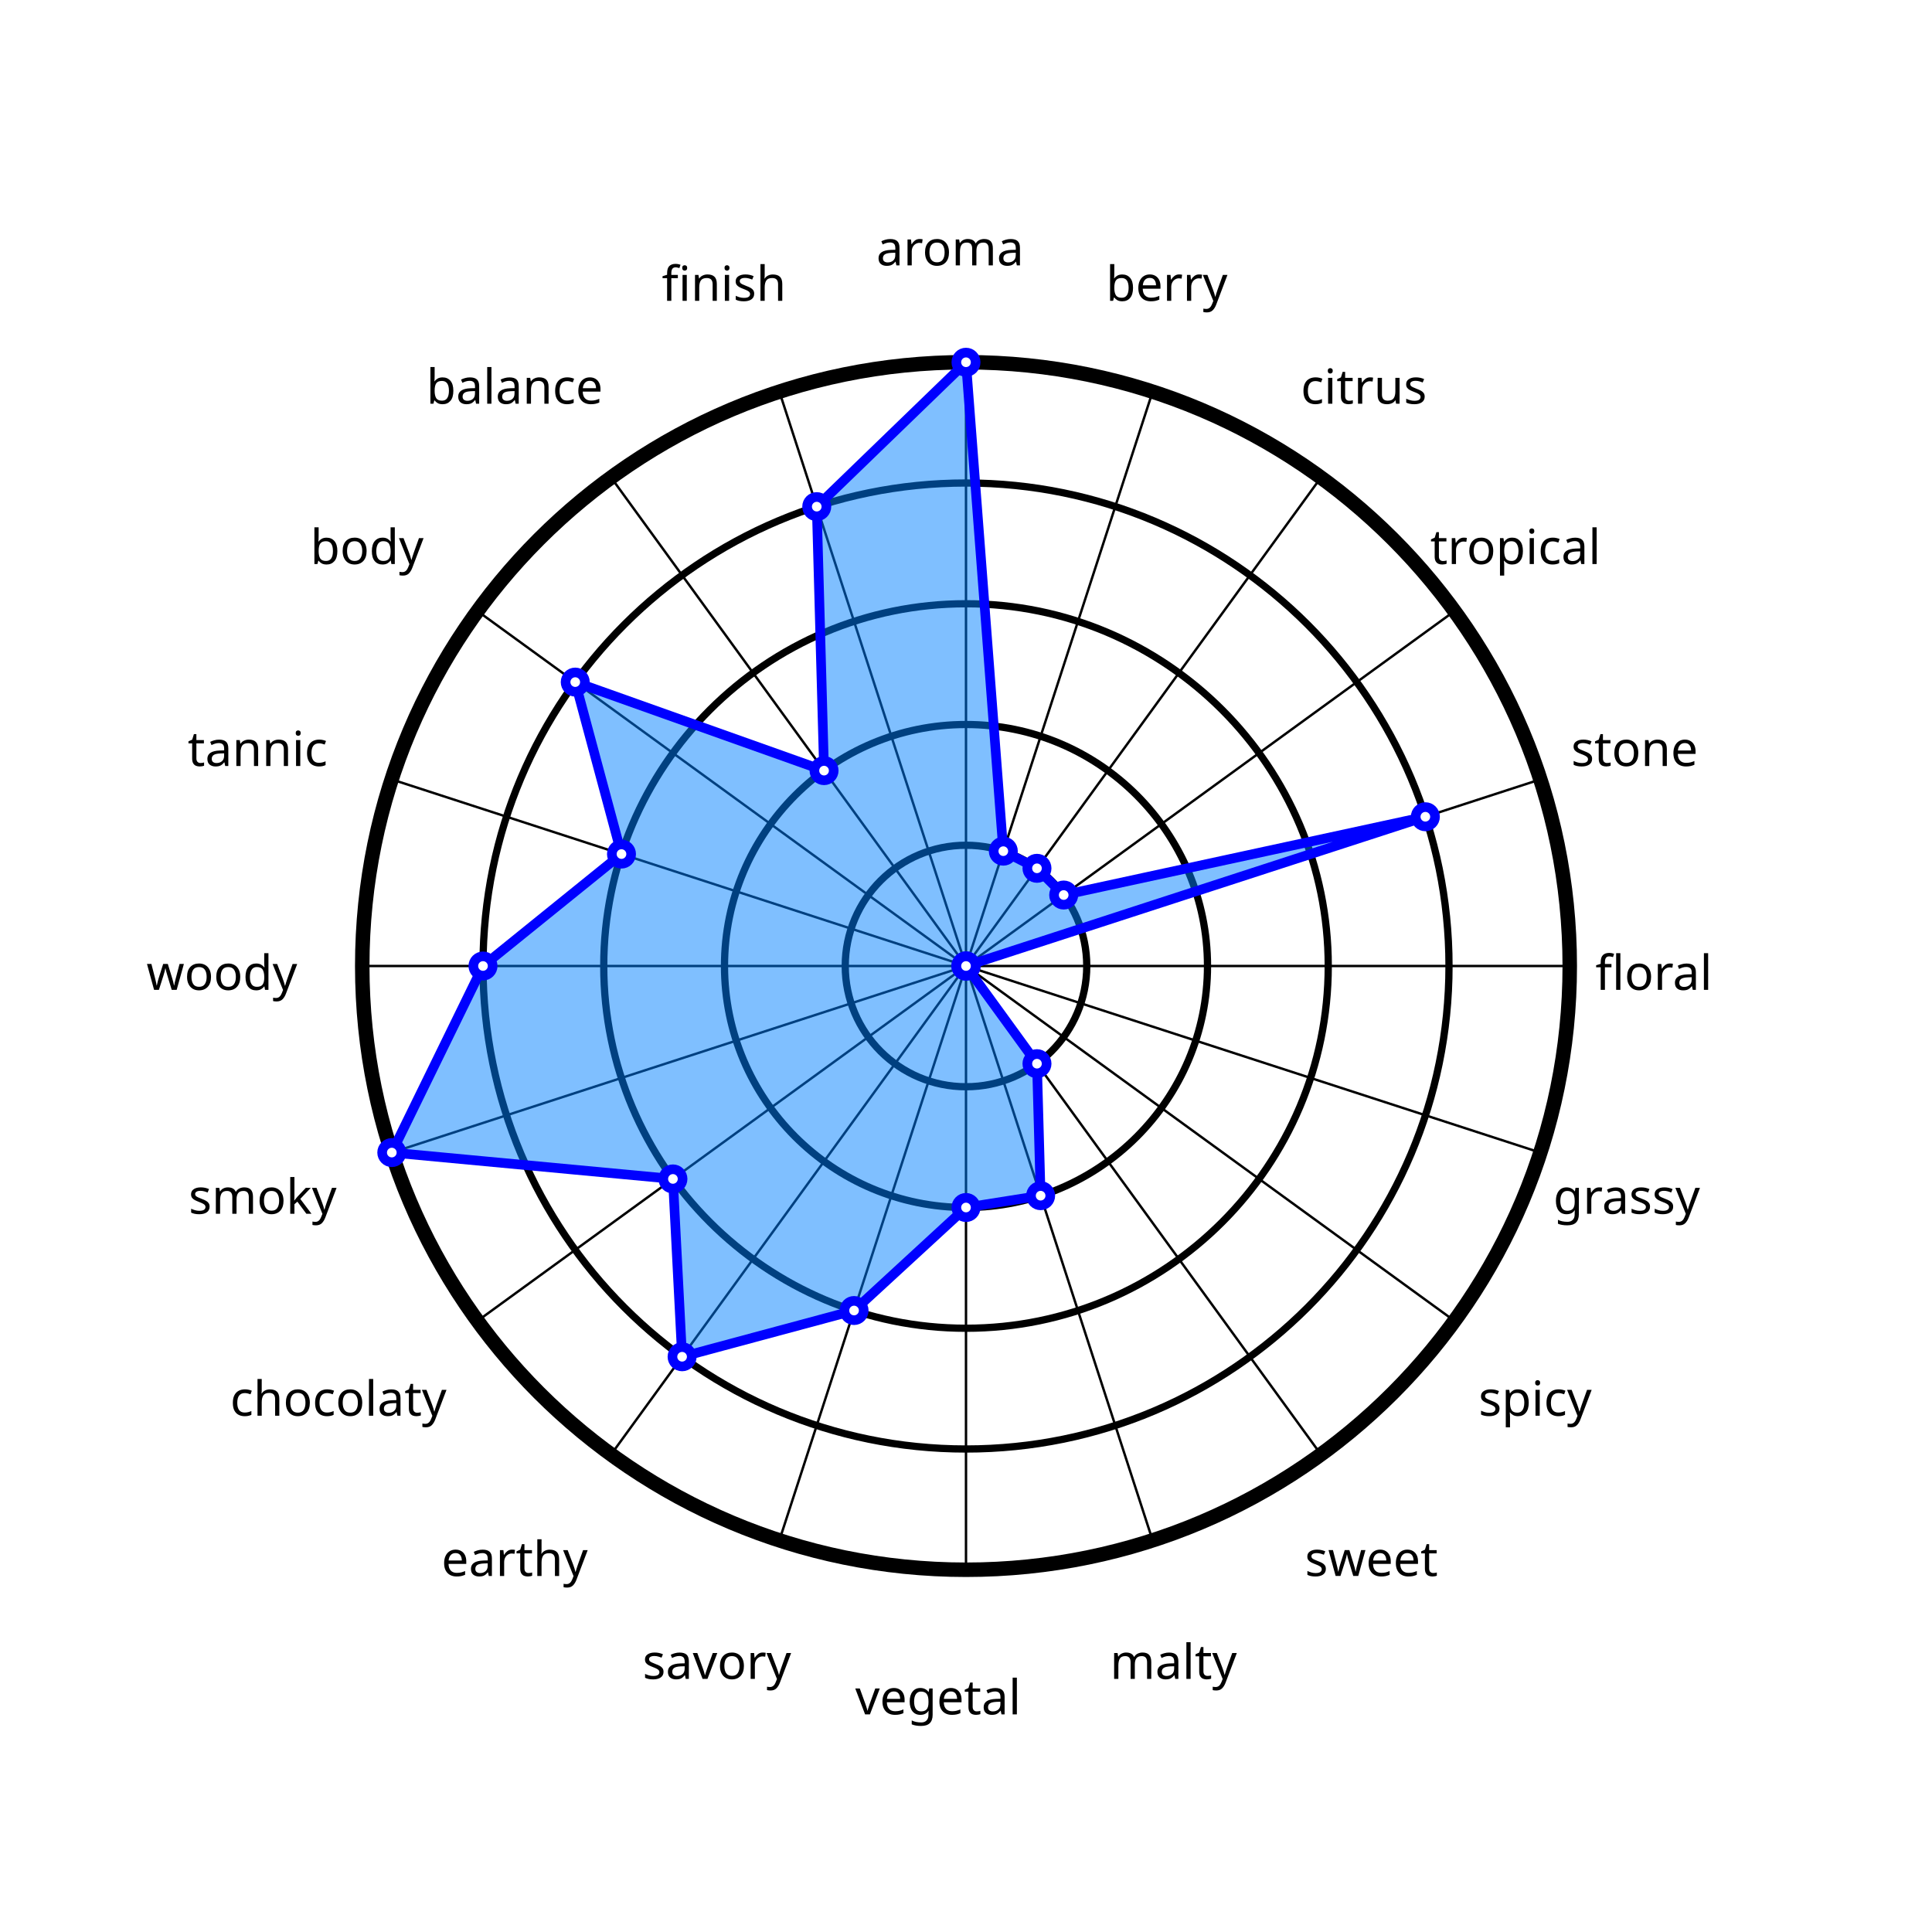
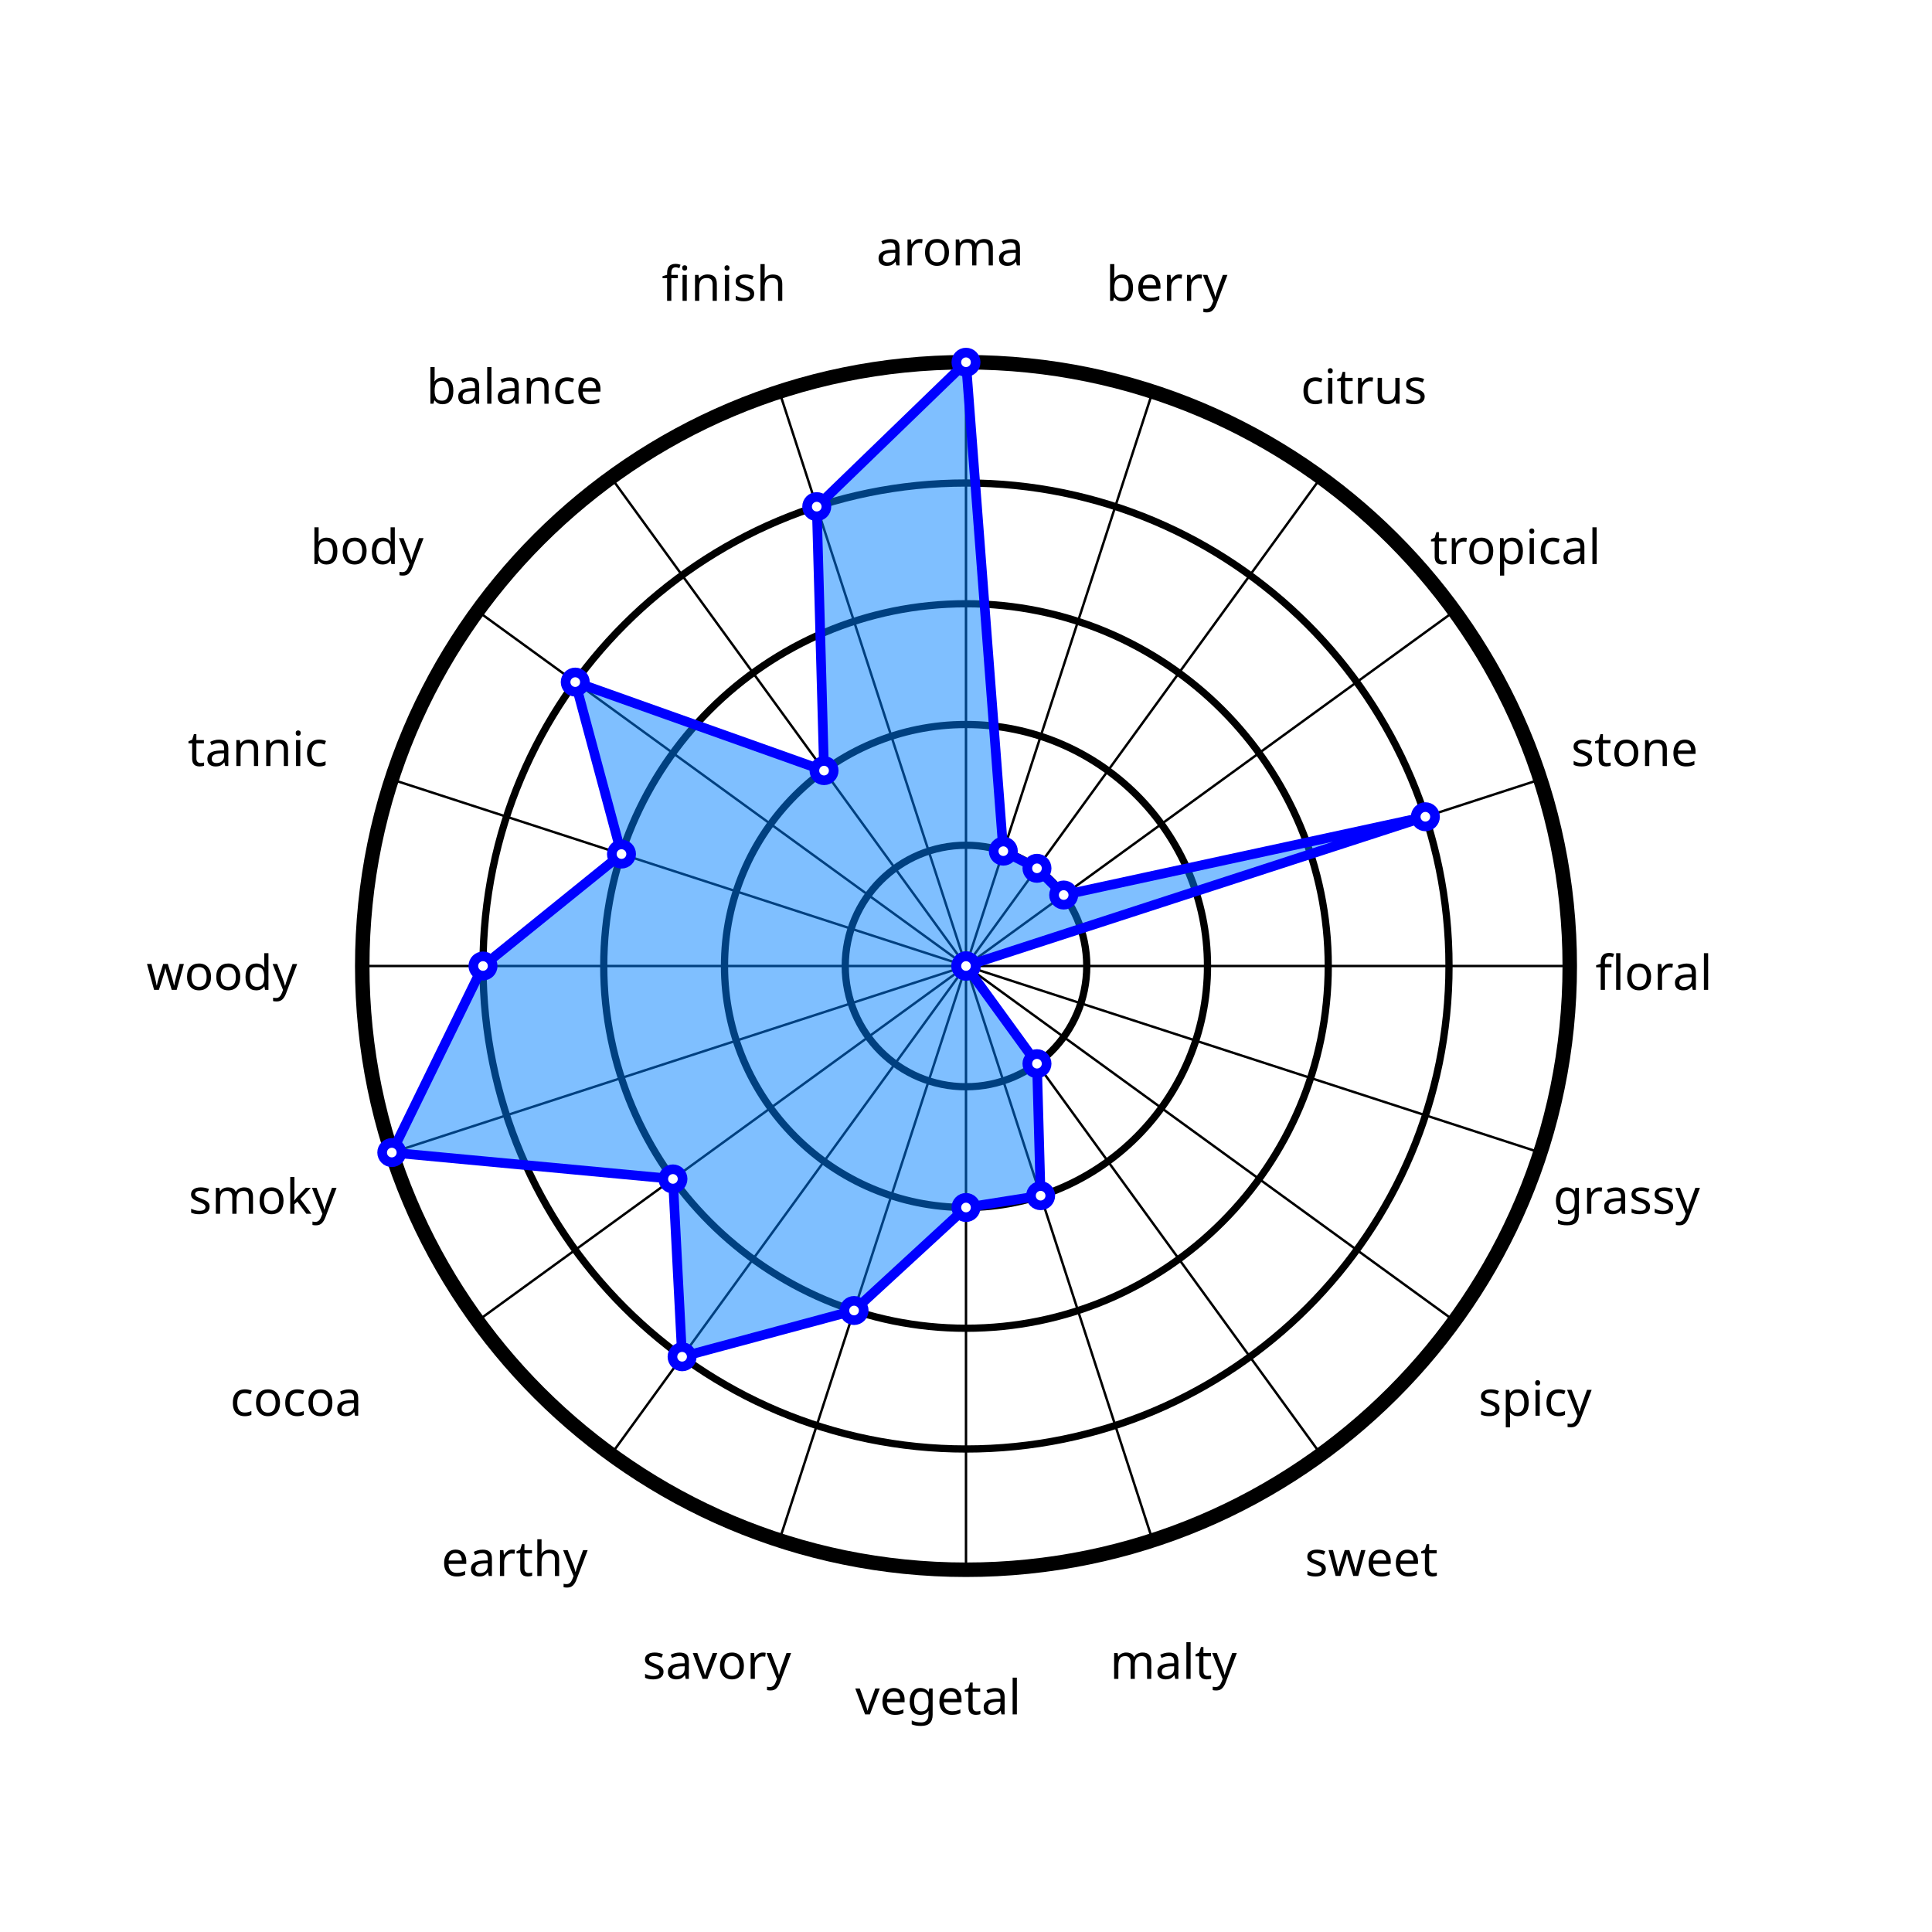
<svg xmlns="http://www.w3.org/2000/svg" id="d3wheel" class="wheel-container__flavor-wheel" viewBox="-400 -400 800 800" version="1.1" baseProfile="full" style="block-size:850px;height:850px;inline-size:850px;perspective-origin:425px 425px;transform-origin:425px 425px;width:850px;">
  <g class="flavor-wheel__ring-grid" style="block-size:auto;height:auto;inline-size:auto;overflow-block:visible;overflow-inline:visible;overflow-x:visible;overflow-y:visible;perspective-origin:400px 400px;transform-origin:0px 0px;width:auto;">
    <circle cx="0" cy="0" r="50" class="ring-grid__circle" style="block-size:auto;fill:none;height:auto;inline-size:auto;overflow-block:visible;overflow-inline:visible;overflow-x:visible;overflow-y:visible;perspective-origin:400px 400px;r:50px;stroke:rgb(0, 0, 0);stroke-width:3px;transform-origin:0px 0px;user-select:none;width:auto;" />
    <circle cx="0" cy="0" r="100" class="ring-grid__circle" style="block-size:auto;fill:none;height:auto;inline-size:auto;overflow-block:visible;overflow-inline:visible;overflow-x:visible;overflow-y:visible;perspective-origin:400px 400px;r:100px;stroke:rgb(0, 0, 0);stroke-width:3px;transform-origin:0px 0px;user-select:none;width:auto;" />
    <circle cx="0" cy="0" r="150" class="ring-grid__circle" style="block-size:auto;fill:none;height:auto;inline-size:auto;overflow-block:visible;overflow-inline:visible;overflow-x:visible;overflow-y:visible;perspective-origin:400px 400px;r:150px;stroke:rgb(0, 0, 0);stroke-width:3px;transform-origin:0px 0px;user-select:none;width:auto;" />
    <circle cx="0" cy="0" r="200" class="ring-grid__circle" style="block-size:auto;fill:none;height:auto;inline-size:auto;overflow-block:visible;overflow-inline:visible;overflow-x:visible;overflow-y:visible;perspective-origin:400px 400px;r:200px;stroke:rgb(0, 0, 0);stroke-width:3px;transform-origin:0px 0px;user-select:none;width:auto;" />
    <circle cx="0" cy="0" r="250" class="ring-grid__circle" style="block-size:auto;fill:none;height:auto;inline-size:auto;overflow-block:visible;overflow-inline:visible;overflow-x:visible;overflow-y:visible;perspective-origin:400px 400px;r:250px;stroke:rgb(0, 0, 0);stroke-width:6px;transform-origin:0px 0px;user-select:none;width:auto;" />
  </g>
  <g class="flavor-wheel__ray-grid" style="block-size:auto;height:auto;inline-size:auto;overflow-block:visible;overflow-inline:visible;overflow-x:visible;overflow-y:visible;perspective-origin:400px 400px;transform-origin:0px 0px;width:auto;">
    <line x1="0" y1="0" x2="250" y2="0" class="ray-grid__ray" style="block-size:auto;height:auto;inline-size:auto;overflow-block:visible;overflow-inline:visible;overflow-x:visible;overflow-y:visible;perspective-origin:400px 400px;stroke:rgb(0, 0, 0);transform-origin:0px 0px;user-select:none;width:auto;" />
    <line x1="0" y1="0" x2="237.764" y2="-77.254" class="ray-grid__ray" style="block-size:auto;height:auto;inline-size:auto;overflow-block:visible;overflow-inline:visible;overflow-x:visible;overflow-y:visible;perspective-origin:400px 400px;stroke:rgb(0, 0, 0);transform-origin:0px 0px;user-select:none;width:auto;" />
    <line x1="0" y1="0" x2="202.254" y2="-146.946" class="ray-grid__ray" style="block-size:auto;height:auto;inline-size:auto;overflow-block:visible;overflow-inline:visible;overflow-x:visible;overflow-y:visible;perspective-origin:400px 400px;stroke:rgb(0, 0, 0);transform-origin:0px 0px;user-select:none;width:auto;" />
    <line x1="0" y1="0" x2="146.946" y2="-202.254" class="ray-grid__ray" style="block-size:auto;height:auto;inline-size:auto;overflow-block:visible;overflow-inline:visible;overflow-x:visible;overflow-y:visible;perspective-origin:400px 400px;stroke:rgb(0, 0, 0);transform-origin:0px 0px;user-select:none;width:auto;" />
    <line x1="0" y1="0" x2="77.254" y2="-237.764" class="ray-grid__ray" style="block-size:auto;height:auto;inline-size:auto;overflow-block:visible;overflow-inline:visible;overflow-x:visible;overflow-y:visible;perspective-origin:400px 400px;stroke:rgb(0, 0, 0);transform-origin:0px 0px;user-select:none;width:auto;" />
    <line x1="0" y1="0" x2="1.5308084989341916e-14" y2="-250" class="ray-grid__ray" style="block-size:auto;height:auto;inline-size:auto;overflow-block:visible;overflow-inline:visible;overflow-x:visible;overflow-y:visible;perspective-origin:400px 400px;stroke:rgb(0, 0, 0);transform-origin:0px 0px;user-select:none;width:auto;" />
    <line x1="0" y1="0" x2="-77.254" y2="-237.764" class="ray-grid__ray" style="block-size:auto;height:auto;inline-size:auto;overflow-block:visible;overflow-inline:visible;overflow-x:visible;overflow-y:visible;perspective-origin:400px 400px;stroke:rgb(0, 0, 0);transform-origin:0px 0px;user-select:none;width:auto;" />
    <line x1="0" y1="0" x2="-146.946" y2="-202.254" class="ray-grid__ray" style="block-size:auto;height:auto;inline-size:auto;overflow-block:visible;overflow-inline:visible;overflow-x:visible;overflow-y:visible;perspective-origin:400px 400px;stroke:rgb(0, 0, 0);transform-origin:0px 0px;user-select:none;width:auto;" />
    <line x1="0" y1="0" x2="-202.254" y2="-146.946" class="ray-grid__ray" style="block-size:auto;height:auto;inline-size:auto;overflow-block:visible;overflow-inline:visible;overflow-x:visible;overflow-y:visible;perspective-origin:400px 400px;stroke:rgb(0, 0, 0);transform-origin:0px 0px;user-select:none;width:auto;" />
    <line x1="0" y1="0" x2="-237.764" y2="-77.254" class="ray-grid__ray" style="block-size:auto;height:auto;inline-size:auto;overflow-block:visible;overflow-inline:visible;overflow-x:visible;overflow-y:visible;perspective-origin:400px 400px;stroke:rgb(0, 0, 0);transform-origin:0px 0px;user-select:none;width:auto;" />
    <line x1="0" y1="0" x2="-250" y2="-3.061616997868383e-14" class="ray-grid__ray" style="block-size:auto;height:auto;inline-size:auto;overflow-block:visible;overflow-inline:visible;overflow-x:visible;overflow-y:visible;perspective-origin:400px 400px;stroke:rgb(0, 0, 0);transform-origin:0px 0px;user-select:none;width:auto;" />
    <line x1="0" y1="0" x2="-237.764" y2="77.254" class="ray-grid__ray" style="block-size:auto;height:auto;inline-size:auto;overflow-block:visible;overflow-inline:visible;overflow-x:visible;overflow-y:visible;perspective-origin:400px 400px;stroke:rgb(0, 0, 0);transform-origin:0px 0px;user-select:none;width:auto;" />
    <line x1="0" y1="0" x2="-202.254" y2="146.946" class="ray-grid__ray" style="block-size:auto;height:auto;inline-size:auto;overflow-block:visible;overflow-inline:visible;overflow-x:visible;overflow-y:visible;perspective-origin:400px 400px;stroke:rgb(0, 0, 0);transform-origin:0px 0px;user-select:none;width:auto;" />
    <line x1="0" y1="0" x2="-146.946" y2="202.254" class="ray-grid__ray" style="block-size:auto;height:auto;inline-size:auto;overflow-block:visible;overflow-inline:visible;overflow-x:visible;overflow-y:visible;perspective-origin:400px 400px;stroke:rgb(0, 0, 0);transform-origin:0px 0px;user-select:none;width:auto;" />
    <line x1="0" y1="0" x2="-77.254" y2="237.764" class="ray-grid__ray" style="block-size:auto;height:auto;inline-size:auto;overflow-block:visible;overflow-inline:visible;overflow-x:visible;overflow-y:visible;perspective-origin:400px 400px;stroke:rgb(0, 0, 0);transform-origin:0px 0px;user-select:none;width:auto;" />
    <line x1="0" y1="0" x2="-4.5924254968025744e-14" y2="250" class="ray-grid__ray" style="block-size:auto;height:auto;inline-size:auto;overflow-block:visible;overflow-inline:visible;overflow-x:visible;overflow-y:visible;perspective-origin:400px 400px;stroke:rgb(0, 0, 0);transform-origin:0px 0px;user-select:none;width:auto;" />
    <line x1="0" y1="0" x2="77.254" y2="237.764" class="ray-grid__ray" style="block-size:auto;height:auto;inline-size:auto;overflow-block:visible;overflow-inline:visible;overflow-x:visible;overflow-y:visible;perspective-origin:400px 400px;stroke:rgb(0, 0, 0);transform-origin:0px 0px;user-select:none;width:auto;" />
    <line x1="0" y1="0" x2="146.946" y2="202.254" class="ray-grid__ray" style="block-size:auto;height:auto;inline-size:auto;overflow-block:visible;overflow-inline:visible;overflow-x:visible;overflow-y:visible;perspective-origin:400px 400px;stroke:rgb(0, 0, 0);transform-origin:0px 0px;user-select:none;width:auto;" />
    <line x1="0" y1="0" x2="202.254" y2="146.946" class="ray-grid__ray" style="block-size:auto;height:auto;inline-size:auto;overflow-block:visible;overflow-inline:visible;overflow-x:visible;overflow-y:visible;perspective-origin:400px 400px;stroke:rgb(0, 0, 0);transform-origin:0px 0px;user-select:none;width:auto;" />
    <line x1="0" y1="0" x2="237.764" y2="77.254" class="ray-grid__ray" style="block-size:auto;height:auto;inline-size:auto;overflow-block:visible;overflow-inline:visible;overflow-x:visible;overflow-y:visible;perspective-origin:400px 400px;stroke:rgb(0, 0, 0);transform-origin:0px 0px;user-select:none;width:auto;" />
  </g>
  <g class="flavor-wheel__flavor-labels" style="block-size:auto;height:auto;inline-size:auto;overflow-block:visible;overflow-inline:visible;overflow-x:visible;overflow-y:visible;perspective-origin:400px 400px;transform-origin:0px 0px;width:auto;">
    <text class="flavor-labels__label" x="260.627" y="-10.118" style="block-size:auto;font-family:sans-serif;font-size:20px;height:auto;inline-size:auto;overflow-block:visible;overflow-inline:visible;overflow-x:visible;overflow-y:visible;perspective-origin:400px 400px;text-transform:uppercase;transform-origin:0px 0px;width:auto;">
      <tspan class="label__line" x="260.627" dy="1em" style="block-size:auto;font-family:sans-serif;font-size:20px;height:auto;inline-size:auto;overflow-block:visible;overflow-inline:visible;overflow-x:visible;overflow-y:visible;perspective-origin:41.333px 10.75px;text-transform:uppercase;transform-origin:0px 0px;width:auto;">floral</tspan>
    </text>
    <text class="flavor-labels__label" x="250.572" y="-102.823" style="block-size:auto;font-family:sans-serif;font-size:20px;height:auto;inline-size:auto;overflow-block:visible;overflow-inline:visible;overflow-x:visible;overflow-y:visible;perspective-origin:400px 400px;text-transform:uppercase;transform-origin:0px 0px;width:auto;">
      <tspan class="label__line" x="250.572" dy="1em" style="block-size:auto;font-family:sans-serif;font-size:20px;height:auto;inline-size:auto;overflow-block:visible;overflow-inline:visible;overflow-x:visible;overflow-y:visible;perspective-origin:36.417px 10.75px;text-transform:uppercase;transform-origin:0px 0px;width:auto;">stone</tspan>
    </text>
    <text class="flavor-labels__label" x="192.227" y="-186.453" style="block-size:auto;font-family:sans-serif;font-size:20px;height:auto;inline-size:auto;overflow-block:visible;overflow-inline:visible;overflow-x:visible;overflow-y:visible;perspective-origin:400px 400px;text-transform:uppercase;transform-origin:0px 0px;width:auto;">
      <tspan class="label__line" x="192.227" dy="1em" style="block-size:auto;font-family:sans-serif;font-size:20px;height:auto;inline-size:auto;overflow-block:visible;overflow-inline:visible;overflow-x:visible;overflow-y:visible;perspective-origin:53.133px 10.75px;text-transform:uppercase;transform-origin:0px 0px;width:auto;">tropical</tspan>
    </text>
    <text class="flavor-labels__label" x="138.641" y="-252.823" style="block-size:auto;font-family:sans-serif;font-size:20px;height:auto;inline-size:auto;overflow-block:visible;overflow-inline:visible;overflow-x:visible;overflow-y:visible;perspective-origin:400px 400px;text-transform:uppercase;transform-origin:0px 0px;width:auto;">
      <tspan class="label__line" x="138.641" dy="1em" style="block-size:auto;font-family:sans-serif;font-size:20px;height:auto;inline-size:auto;overflow-block:visible;overflow-inline:visible;overflow-x:visible;overflow-y:visible;perspective-origin:39.55px 10.75px;text-transform:uppercase;transform-origin:0px 0px;width:auto;">citrus</tspan>
    </text>
    <text class="flavor-labels__label" x="57.96" y="-295.435" style="block-size:auto;font-family:sans-serif;font-size:20px;height:auto;inline-size:auto;overflow-block:visible;overflow-inline:visible;overflow-x:visible;overflow-y:visible;perspective-origin:400px 400px;text-transform:uppercase;transform-origin:0px 0px;width:auto;">
      <tspan class="label__line" x="57.96" dy="1em" style="block-size:auto;font-family:sans-serif;font-size:20px;height:auto;inline-size:auto;overflow-block:visible;overflow-inline:visible;overflow-x:visible;overflow-y:visible;perspective-origin:36.417px 10.75px;text-transform:uppercase;transform-origin:0px 0px;width:auto;">berry</tspan>
    </text>
    <text class="flavor-labels__label" x="-37.137" y="-310.118" style="block-size:auto;font-family:sans-serif;font-size:20px;height:auto;inline-size:auto;overflow-block:visible;overflow-inline:visible;overflow-x:visible;overflow-y:visible;perspective-origin:400px 400px;text-transform:uppercase;transform-origin:0px 0px;width:auto;">
      <tspan class="label__line" x="-37.137" dy="1em" style="block-size:auto;font-family:sans-serif;font-size:20px;height:auto;inline-size:auto;overflow-block:visible;overflow-inline:visible;overflow-x:visible;overflow-y:visible;perspective-origin:38.958px 10.75px;text-transform:uppercase;transform-origin:0px 0px;width:auto;">aroma</tspan>
    </text>
    <text class="flavor-labels__label" x="-125.952" y="-295.435" style="block-size:auto;font-family:sans-serif;font-size:20px;height:auto;inline-size:auto;overflow-block:visible;overflow-inline:visible;overflow-x:visible;overflow-y:visible;perspective-origin:400px 400px;text-transform:uppercase;transform-origin:0px 0px;width:auto;">
      <tspan class="label__line" x="-125.952" dy="1em" style="block-size:auto;font-family:sans-serif;font-size:20px;height:auto;inline-size:auto;overflow-block:visible;overflow-inline:visible;overflow-x:visible;overflow-y:visible;perspective-origin:34.825px 10.75px;text-transform:uppercase;transform-origin:0px 0px;width:auto;">finish</tspan>
    </text>
    <text class="flavor-labels__label" x="-223.481" y="-252.823" style="block-size:auto;font-family:sans-serif;font-size:20px;height:auto;inline-size:auto;overflow-block:visible;overflow-inline:visible;overflow-x:visible;overflow-y:visible;perspective-origin:400px 400px;text-transform:uppercase;transform-origin:0px 0px;width:auto;">
      <tspan class="label__line" x="-223.481" dy="1em" style="block-size:auto;font-family:sans-serif;font-size:20px;height:auto;inline-size:auto;overflow-block:visible;overflow-inline:visible;overflow-x:visible;overflow-y:visible;perspective-origin:49.592px 10.75px;text-transform:uppercase;transform-origin:0px 0px;width:auto;">balance</tspan>
    </text>
    <text class="flavor-labels__label" x="-271.513" y="-186.453" style="block-size:auto;font-family:sans-serif;font-size:20px;height:auto;inline-size:auto;overflow-block:visible;overflow-inline:visible;overflow-x:visible;overflow-y:visible;perspective-origin:400px 400px;text-transform:uppercase;transform-origin:0px 0px;width:auto;">
      <tspan class="label__line" x="-271.513" dy="1em" style="block-size:auto;font-family:sans-serif;font-size:20px;height:auto;inline-size:auto;overflow-block:visible;overflow-inline:visible;overflow-x:visible;overflow-y:visible;perspective-origin:30.108px 10.75px;text-transform:uppercase;transform-origin:0px 0px;width:auto;">body</tspan>
    </text>
    <text class="flavor-labels__label" x="-322.274" y="-102.823" style="block-size:auto;font-family:sans-serif;font-size:20px;height:auto;inline-size:auto;overflow-block:visible;overflow-inline:visible;overflow-x:visible;overflow-y:visible;perspective-origin:400px 400px;text-transform:uppercase;transform-origin:0px 0px;width:auto;">
      <tspan class="label__line" x="-322.274" dy="1em" style="block-size:auto;font-family:sans-serif;font-size:20px;height:auto;inline-size:auto;overflow-block:visible;overflow-inline:visible;overflow-x:visible;overflow-y:visible;perspective-origin:38.767px 10.75px;text-transform:uppercase;transform-origin:0px 0px;width:auto;">tannic</tspan>
    </text>
    <text class="flavor-labels__label" x="-339.357" y="-10.118" style="block-size:auto;font-family:sans-serif;font-size:20px;height:auto;inline-size:auto;overflow-block:visible;overflow-inline:visible;overflow-x:visible;overflow-y:visible;perspective-origin:400px 400px;text-transform:uppercase;transform-origin:0px 0px;width:auto;">
      <tspan class="label__line" x="-339.357" dy="1em" style="block-size:auto;font-family:sans-serif;font-size:20px;height:auto;inline-size:auto;overflow-block:visible;overflow-inline:visible;overflow-x:visible;overflow-y:visible;perspective-origin:41.317px 10.75px;text-transform:uppercase;transform-origin:0px 0px;width:auto;">woody</tspan>
    </text>
    <text class="flavor-labels__label" x="-321.897" y="82.587" style="block-size:auto;font-family:sans-serif;font-size:20px;height:auto;inline-size:auto;overflow-block:visible;overflow-inline:visible;overflow-x:visible;overflow-y:visible;perspective-origin:400px 400px;text-transform:uppercase;transform-origin:0px 0px;width:auto;">
      <tspan class="label__line" x="-321.897" dy="1em" style="block-size:auto;font-family:sans-serif;font-size:20px;height:auto;inline-size:auto;overflow-block:visible;overflow-inline:visible;overflow-x:visible;overflow-y:visible;perspective-origin:38.367px 10.75px;text-transform:uppercase;transform-origin:0px 0px;width:auto;">smoky</tspan>
    </text>
    <text class="flavor-labels__label" x="-304.674" y="166.218" style="block-size:auto;font-family:sans-serif;font-size:20px;height:auto;inline-size:auto;overflow-block:visible;overflow-inline:visible;overflow-x:visible;overflow-y:visible;perspective-origin:400px 400px;text-transform:uppercase;transform-origin:0px 0px;width:auto;">
-       <tspan class="label__line" x="-304.674" dy="1em" style="block-size:auto;font-family:sans-serif;font-size:20px;height:auto;inline-size:auto;overflow-block:visible;overflow-inline:visible;overflow-x:visible;overflow-y:visible;perspective-origin:65.342px 10.75px;text-transform:uppercase;transform-origin:0px 0px;width:auto;">chocolaty</tspan>
+       <tspan class="label__line" x="-304.674" dy="1em" style="block-size:auto;font-family:sans-serif;font-size:20px;height:auto;inline-size:auto;overflow-block:visible;overflow-inline:visible;overflow-x:visible;overflow-y:visible;perspective-origin:65.342px 10.75px;text-transform:uppercase;transform-origin:0px 0px;width:auto;">cocoa</tspan>
    </text>
    <text class="flavor-labels__label" x="-217.19" y="232.587" style="block-size:auto;font-family:sans-serif;font-size:20px;height:auto;inline-size:auto;overflow-block:visible;overflow-inline:visible;overflow-x:visible;overflow-y:visible;perspective-origin:400px 400px;text-transform:uppercase;transform-origin:0px 0px;width:auto;">
      <tspan class="label__line" x="-217.19" dy="1em" style="block-size:auto;font-family:sans-serif;font-size:20px;height:auto;inline-size:auto;overflow-block:visible;overflow-inline:visible;overflow-x:visible;overflow-y:visible;perspective-origin:42.908px 10.75px;text-transform:uppercase;transform-origin:0px 0px;width:auto;">earthy</tspan>
    </text>
    <text class="flavor-labels__label" x="-133.936" y="275.199" style="block-size:auto;font-family:sans-serif;font-size:20px;height:auto;inline-size:auto;overflow-block:visible;overflow-inline:visible;overflow-x:visible;overflow-y:visible;perspective-origin:400px 400px;text-transform:uppercase;transform-origin:0px 0px;width:auto;">
      <tspan class="label__line" x="-133.936" dy="1em" style="block-size:auto;font-family:sans-serif;font-size:20px;height:auto;inline-size:auto;overflow-block:visible;overflow-inline:visible;overflow-x:visible;overflow-y:visible;perspective-origin:43.308px 10.75px;text-transform:uppercase;transform-origin:0px 0px;width:auto;">savory</tspan>
    </text>
    <text class="flavor-labels__label" x="-45.851" y="289.882" style="block-size:auto;font-family:sans-serif;font-size:20px;height:auto;inline-size:auto;overflow-block:visible;overflow-inline:visible;overflow-x:visible;overflow-y:visible;perspective-origin:400px 400px;text-transform:uppercase;transform-origin:0px 0px;width:auto;">
      <tspan class="label__line" x="-45.851" dy="1em" style="block-size:auto;font-family:sans-serif;font-size:20px;height:auto;inline-size:auto;overflow-block:visible;overflow-inline:visible;overflow-x:visible;overflow-y:visible;perspective-origin:48.217px 10.75px;text-transform:uppercase;transform-origin:0px 0px;width:auto;">vegetal</tspan>
    </text>
    <text class="flavor-labels__label" x="59.638" y="275.199" style="block-size:auto;font-family:sans-serif;font-size:20px;height:auto;inline-size:auto;overflow-block:visible;overflow-inline:visible;overflow-x:visible;overflow-y:visible;perspective-origin:400px 400px;text-transform:uppercase;transform-origin:0px 0px;width:auto;">
      <tspan class="label__line" x="59.638" dy="1em" style="block-size:auto;font-family:sans-serif;font-size:20px;height:auto;inline-size:auto;overflow-block:visible;overflow-inline:visible;overflow-x:visible;overflow-y:visible;perspective-origin:34.633px 10.75px;text-transform:uppercase;transform-origin:0px 0px;width:auto;">malty</tspan>
    </text>
    <text class="flavor-labels__label" x="140.32" y="232.587" style="block-size:auto;font-family:sans-serif;font-size:20px;height:auto;inline-size:auto;overflow-block:visible;overflow-inline:visible;overflow-x:visible;overflow-y:visible;perspective-origin:400px 400px;text-transform:uppercase;transform-origin:0px 0px;width:auto;">
      <tspan class="label__line" x="140.32" dy="1em" style="block-size:auto;font-family:sans-serif;font-size:20px;height:auto;inline-size:auto;overflow-block:visible;overflow-inline:visible;overflow-x:visible;overflow-y:visible;perspective-origin:37.767px 10.75px;text-transform:uppercase;transform-origin:0px 0px;width:auto;">sweet</tspan>
    </text>
    <text class="flavor-labels__label" x="212.235" y="166.218" style="block-size:auto;font-family:sans-serif;font-size:20px;height:auto;inline-size:auto;overflow-block:visible;overflow-inline:visible;overflow-x:visible;overflow-y:visible;perspective-origin:400px 400px;text-transform:uppercase;transform-origin:0px 0px;width:auto;">
      <tspan class="label__line" x="212.235" dy="1em" style="block-size:auto;font-family:sans-serif;font-size:20px;height:auto;inline-size:auto;overflow-block:visible;overflow-inline:visible;overflow-x:visible;overflow-y:visible;perspective-origin:31.875px 10.75px;text-transform:uppercase;transform-origin:0px 0px;width:auto;">spicy</tspan>
    </text>
    <text class="flavor-labels__label" x="243.176" y="82.587" style="block-size:auto;font-family:sans-serif;font-size:20px;height:auto;inline-size:auto;overflow-block:visible;overflow-inline:visible;overflow-x:visible;overflow-y:visible;perspective-origin:400px 400px;text-transform:uppercase;transform-origin:0px 0px;width:auto;">
      <tspan class="label__line" x="243.176" dy="1em" style="block-size:auto;font-family:sans-serif;font-size:20px;height:auto;inline-size:auto;overflow-block:visible;overflow-inline:visible;overflow-x:visible;overflow-y:visible;perspective-origin:44.275px 10.75px;text-transform:uppercase;transform-origin:0px 0px;width:auto;">grassy</tspan>
    </text>
  </g>
  <g class="flavor-wheel__data-polyline" style="block-size:auto;height:auto;inline-size:auto;overflow-block:visible;overflow-inline:visible;overflow-x:visible;overflow-y:visible;perspective-origin:400px 400px;transform-origin:0px 0px;width:auto;">
    <path class="data-polyline__path" d="M0,0L190.211,-61.803L40.451,-29.389L29.389,-40.451L15.451,-47.553L1.5308084989341916e-14,-250L-61.803,-190.211L-58.779,-80.902L-161.803,-117.557L-142.658,-46.353L-200,-2.4492935982947064e-14L-237.764,77.254L-121.353,88.168L-117.557,161.803L-46.353,142.658L-1.8369701987210297e-14,100L30.902,95.106L29.389,40.451L0,0L0,0L0,0" style="block-size:auto;d:path(&quot;M 0 0 L 190.211 -61.803 L 40.451 -29.389 L 29.389 -40.451 L 15.451 -47.553 L 1.53081e-14 -250 L -61.803 -190.211 L -58.779 -80.902 L -161.803 -117.557 L -142.658 -46.353 L -200 -2.44929e-14 L -237.764 77.254 L -121.353 88.168 L -117.557 161.803 L -46.353 142.658 L -1.83697e-14 100 L 30.902 95.106 L 29.389 40.451 L 0 0 L 0 0 L 0 0&quot;);fill:rgba(0, 128, 255, 0.5);height:auto;inline-size:auto;overflow-block:visible;overflow-inline:visible;overflow-x:visible;overflow-y:visible;perspective-origin:400px 400px;stroke:rgb(0, 0, 255);stroke-width:4px;transform-origin:0px 0px;user-select:none;width:auto;" />
  </g>
  <g class="flavor-wheel__data-points" style="block-size:auto;height:auto;inline-size:auto;overflow-block:visible;overflow-inline:visible;overflow-x:visible;overflow-y:visible;perspective-origin:400px 400px;transform-origin:0px 0px;width:auto;">
    <g class="data-points__point-group" style="block-size:auto;height:auto;inline-size:auto;overflow-block:visible;overflow-inline:visible;overflow-x:visible;overflow-y:visible;perspective-origin:400px 400px;transform-origin:0px 0px;width:auto;">
      <circle class="data-points__point" r="4" cx="0" cy="0" style="block-size:auto;fill:rgb(255, 255, 255);height:auto;inline-size:auto;overflow-block:visible;overflow-inline:visible;overflow-x:visible;overflow-y:visible;perspective-origin:400px 400px;r:4px;stroke:rgb(0, 0, 255);stroke-width:4px;transform-origin:0px 0px;user-select:none;width:auto;" />
      <circle class="data-points__point" r="4" cx="190.211" cy="-61.803" style="block-size:auto;cx:190.211px;cy:-61.803px;fill:rgb(255, 255, 255);height:auto;inline-size:auto;overflow-block:visible;overflow-inline:visible;overflow-x:visible;overflow-y:visible;perspective-origin:400px 400px;r:4px;stroke:rgb(0, 0, 255);stroke-width:4px;transform-origin:0px 0px;user-select:none;width:auto;" />
      <circle class="data-points__point" r="4" cx="40.451" cy="-29.389" style="block-size:auto;cx:40.451px;cy:-29.389px;fill:rgb(255, 255, 255);height:auto;inline-size:auto;overflow-block:visible;overflow-inline:visible;overflow-x:visible;overflow-y:visible;perspective-origin:400px 400px;r:4px;stroke:rgb(0, 0, 255);stroke-width:4px;transform-origin:0px 0px;user-select:none;width:auto;" />
      <circle class="data-points__point" r="4" cx="29.389" cy="-40.451" style="block-size:auto;cx:29.389px;cy:-40.451px;fill:rgb(255, 255, 255);height:auto;inline-size:auto;overflow-block:visible;overflow-inline:visible;overflow-x:visible;overflow-y:visible;perspective-origin:400px 400px;r:4px;stroke:rgb(0, 0, 255);stroke-width:4px;transform-origin:0px 0px;user-select:none;width:auto;" />
      <circle class="data-points__point" r="4" cx="15.451" cy="-47.553" style="block-size:auto;cx:15.451px;cy:-47.553px;fill:rgb(255, 255, 255);height:auto;inline-size:auto;overflow-block:visible;overflow-inline:visible;overflow-x:visible;overflow-y:visible;perspective-origin:400px 400px;r:4px;stroke:rgb(0, 0, 255);stroke-width:4px;transform-origin:0px 0px;user-select:none;width:auto;" />
      <circle class="data-points__point" r="4" cx="1.5308084989341916e-14" cy="-250" style="block-size:auto;cx:1.53081e-14px;cy:-250px;fill:rgb(255, 255, 255);height:auto;inline-size:auto;overflow-block:visible;overflow-inline:visible;overflow-x:visible;overflow-y:visible;perspective-origin:400px 400px;r:4px;stroke:rgb(0, 0, 255);stroke-width:4px;transform-origin:0px 0px;user-select:none;width:auto;" />
      <circle class="data-points__point" r="4" cx="-61.803" cy="-190.211" style="block-size:auto;cx:-61.803px;cy:-190.211px;fill:rgb(255, 255, 255);height:auto;inline-size:auto;overflow-block:visible;overflow-inline:visible;overflow-x:visible;overflow-y:visible;perspective-origin:400px 400px;r:4px;stroke:rgb(0, 0, 255);stroke-width:4px;transform-origin:0px 0px;user-select:none;width:auto;" />
      <circle class="data-points__point" r="4" cx="-58.779" cy="-80.902" style="block-size:auto;cx:-58.779px;cy:-80.902px;fill:rgb(255, 255, 255);height:auto;inline-size:auto;overflow-block:visible;overflow-inline:visible;overflow-x:visible;overflow-y:visible;perspective-origin:400px 400px;r:4px;stroke:rgb(0, 0, 255);stroke-width:4px;transform-origin:0px 0px;user-select:none;width:auto;" />
      <circle class="data-points__point" r="4" cx="-161.803" cy="-117.557" style="block-size:auto;cx:-161.803px;cy:-117.557px;fill:rgb(255, 255, 255);height:auto;inline-size:auto;overflow-block:visible;overflow-inline:visible;overflow-x:visible;overflow-y:visible;perspective-origin:400px 400px;r:4px;stroke:rgb(0, 0, 255);stroke-width:4px;transform-origin:0px 0px;user-select:none;width:auto;" />
      <circle class="data-points__point" r="4" cx="-142.658" cy="-46.353" style="block-size:auto;cx:-142.658px;cy:-46.353px;fill:rgb(255, 255, 255);height:auto;inline-size:auto;overflow-block:visible;overflow-inline:visible;overflow-x:visible;overflow-y:visible;perspective-origin:400px 400px;r:4px;stroke:rgb(0, 0, 255);stroke-width:4px;transform-origin:0px 0px;user-select:none;width:auto;" />
      <circle class="data-points__point" r="4" cx="-200" cy="-2.4492935982947064e-14" style="block-size:auto;cx:-200px;cy:-2.44929e-14px;fill:rgb(255, 255, 255);height:auto;inline-size:auto;overflow-block:visible;overflow-inline:visible;overflow-x:visible;overflow-y:visible;perspective-origin:400px 400px;r:4px;stroke:rgb(0, 0, 255);stroke-width:4px;transform-origin:0px 0px;user-select:none;width:auto;" />
      <circle class="data-points__point" r="4" cx="-237.764" cy="77.254" style="block-size:auto;cx:-237.764px;cy:77.254px;fill:rgb(255, 255, 255);height:auto;inline-size:auto;overflow-block:visible;overflow-inline:visible;overflow-x:visible;overflow-y:visible;perspective-origin:400px 400px;r:4px;stroke:rgb(0, 0, 255);stroke-width:4px;transform-origin:0px 0px;user-select:none;width:auto;" />
      <circle class="data-points__point" r="4" cx="-121.353" cy="88.168" style="block-size:auto;cx:-121.353px;cy:88.168px;fill:rgb(255, 255, 255);height:auto;inline-size:auto;overflow-block:visible;overflow-inline:visible;overflow-x:visible;overflow-y:visible;perspective-origin:400px 400px;r:4px;stroke:rgb(0, 0, 255);stroke-width:4px;transform-origin:0px 0px;user-select:none;width:auto;" />
      <circle class="data-points__point" r="4" cx="-117.557" cy="161.803" style="block-size:auto;cx:-117.557px;cy:161.803px;fill:rgb(255, 255, 255);height:auto;inline-size:auto;overflow-block:visible;overflow-inline:visible;overflow-x:visible;overflow-y:visible;perspective-origin:400px 400px;r:4px;stroke:rgb(0, 0, 255);stroke-width:4px;transform-origin:0px 0px;user-select:none;width:auto;" />
      <circle class="data-points__point" r="4" cx="-46.353" cy="142.658" style="block-size:auto;cx:-46.353px;cy:142.658px;fill:rgb(255, 255, 255);height:auto;inline-size:auto;overflow-block:visible;overflow-inline:visible;overflow-x:visible;overflow-y:visible;perspective-origin:400px 400px;r:4px;stroke:rgb(0, 0, 255);stroke-width:4px;transform-origin:0px 0px;user-select:none;width:auto;" />
      <circle class="data-points__point" r="4" cx="-1.8369701987210297e-14" cy="100" style="block-size:auto;cx:-1.83697e-14px;cy:100px;fill:rgb(255, 255, 255);height:auto;inline-size:auto;overflow-block:visible;overflow-inline:visible;overflow-x:visible;overflow-y:visible;perspective-origin:400px 400px;r:4px;stroke:rgb(0, 0, 255);stroke-width:4px;transform-origin:0px 0px;user-select:none;width:auto;" />
      <circle class="data-points__point" r="4" cx="30.902" cy="95.106" style="block-size:auto;cx:30.902px;cy:95.106px;fill:rgb(255, 255, 255);height:auto;inline-size:auto;overflow-block:visible;overflow-inline:visible;overflow-x:visible;overflow-y:visible;perspective-origin:400px 400px;r:4px;stroke:rgb(0, 0, 255);stroke-width:4px;transform-origin:0px 0px;user-select:none;width:auto;" />
      <circle class="data-points__point" r="4" cx="29.389" cy="40.451" style="block-size:auto;cx:29.389px;cy:40.451px;fill:rgb(255, 255, 255);height:auto;inline-size:auto;overflow-block:visible;overflow-inline:visible;overflow-x:visible;overflow-y:visible;perspective-origin:400px 400px;r:4px;stroke:rgb(0, 0, 255);stroke-width:4px;transform-origin:0px 0px;user-select:none;width:auto;" />
      <circle class="data-points__point" r="4" cx="0" cy="0" style="block-size:auto;fill:rgb(255, 255, 255);height:auto;inline-size:auto;overflow-block:visible;overflow-inline:visible;overflow-x:visible;overflow-y:visible;perspective-origin:400px 400px;r:4px;stroke:rgb(0, 0, 255);stroke-width:4px;transform-origin:0px 0px;user-select:none;width:auto;" />
      <circle class="data-points__point" r="4" cx="0" cy="0" style="block-size:auto;fill:rgb(255, 255, 255);height:auto;inline-size:auto;overflow-block:visible;overflow-inline:visible;overflow-x:visible;overflow-y:visible;perspective-origin:400px 400px;r:4px;stroke:rgb(0, 0, 255);stroke-width:4px;transform-origin:0px 0px;user-select:none;width:auto;" />
    </g>
  </g>
</svg>
